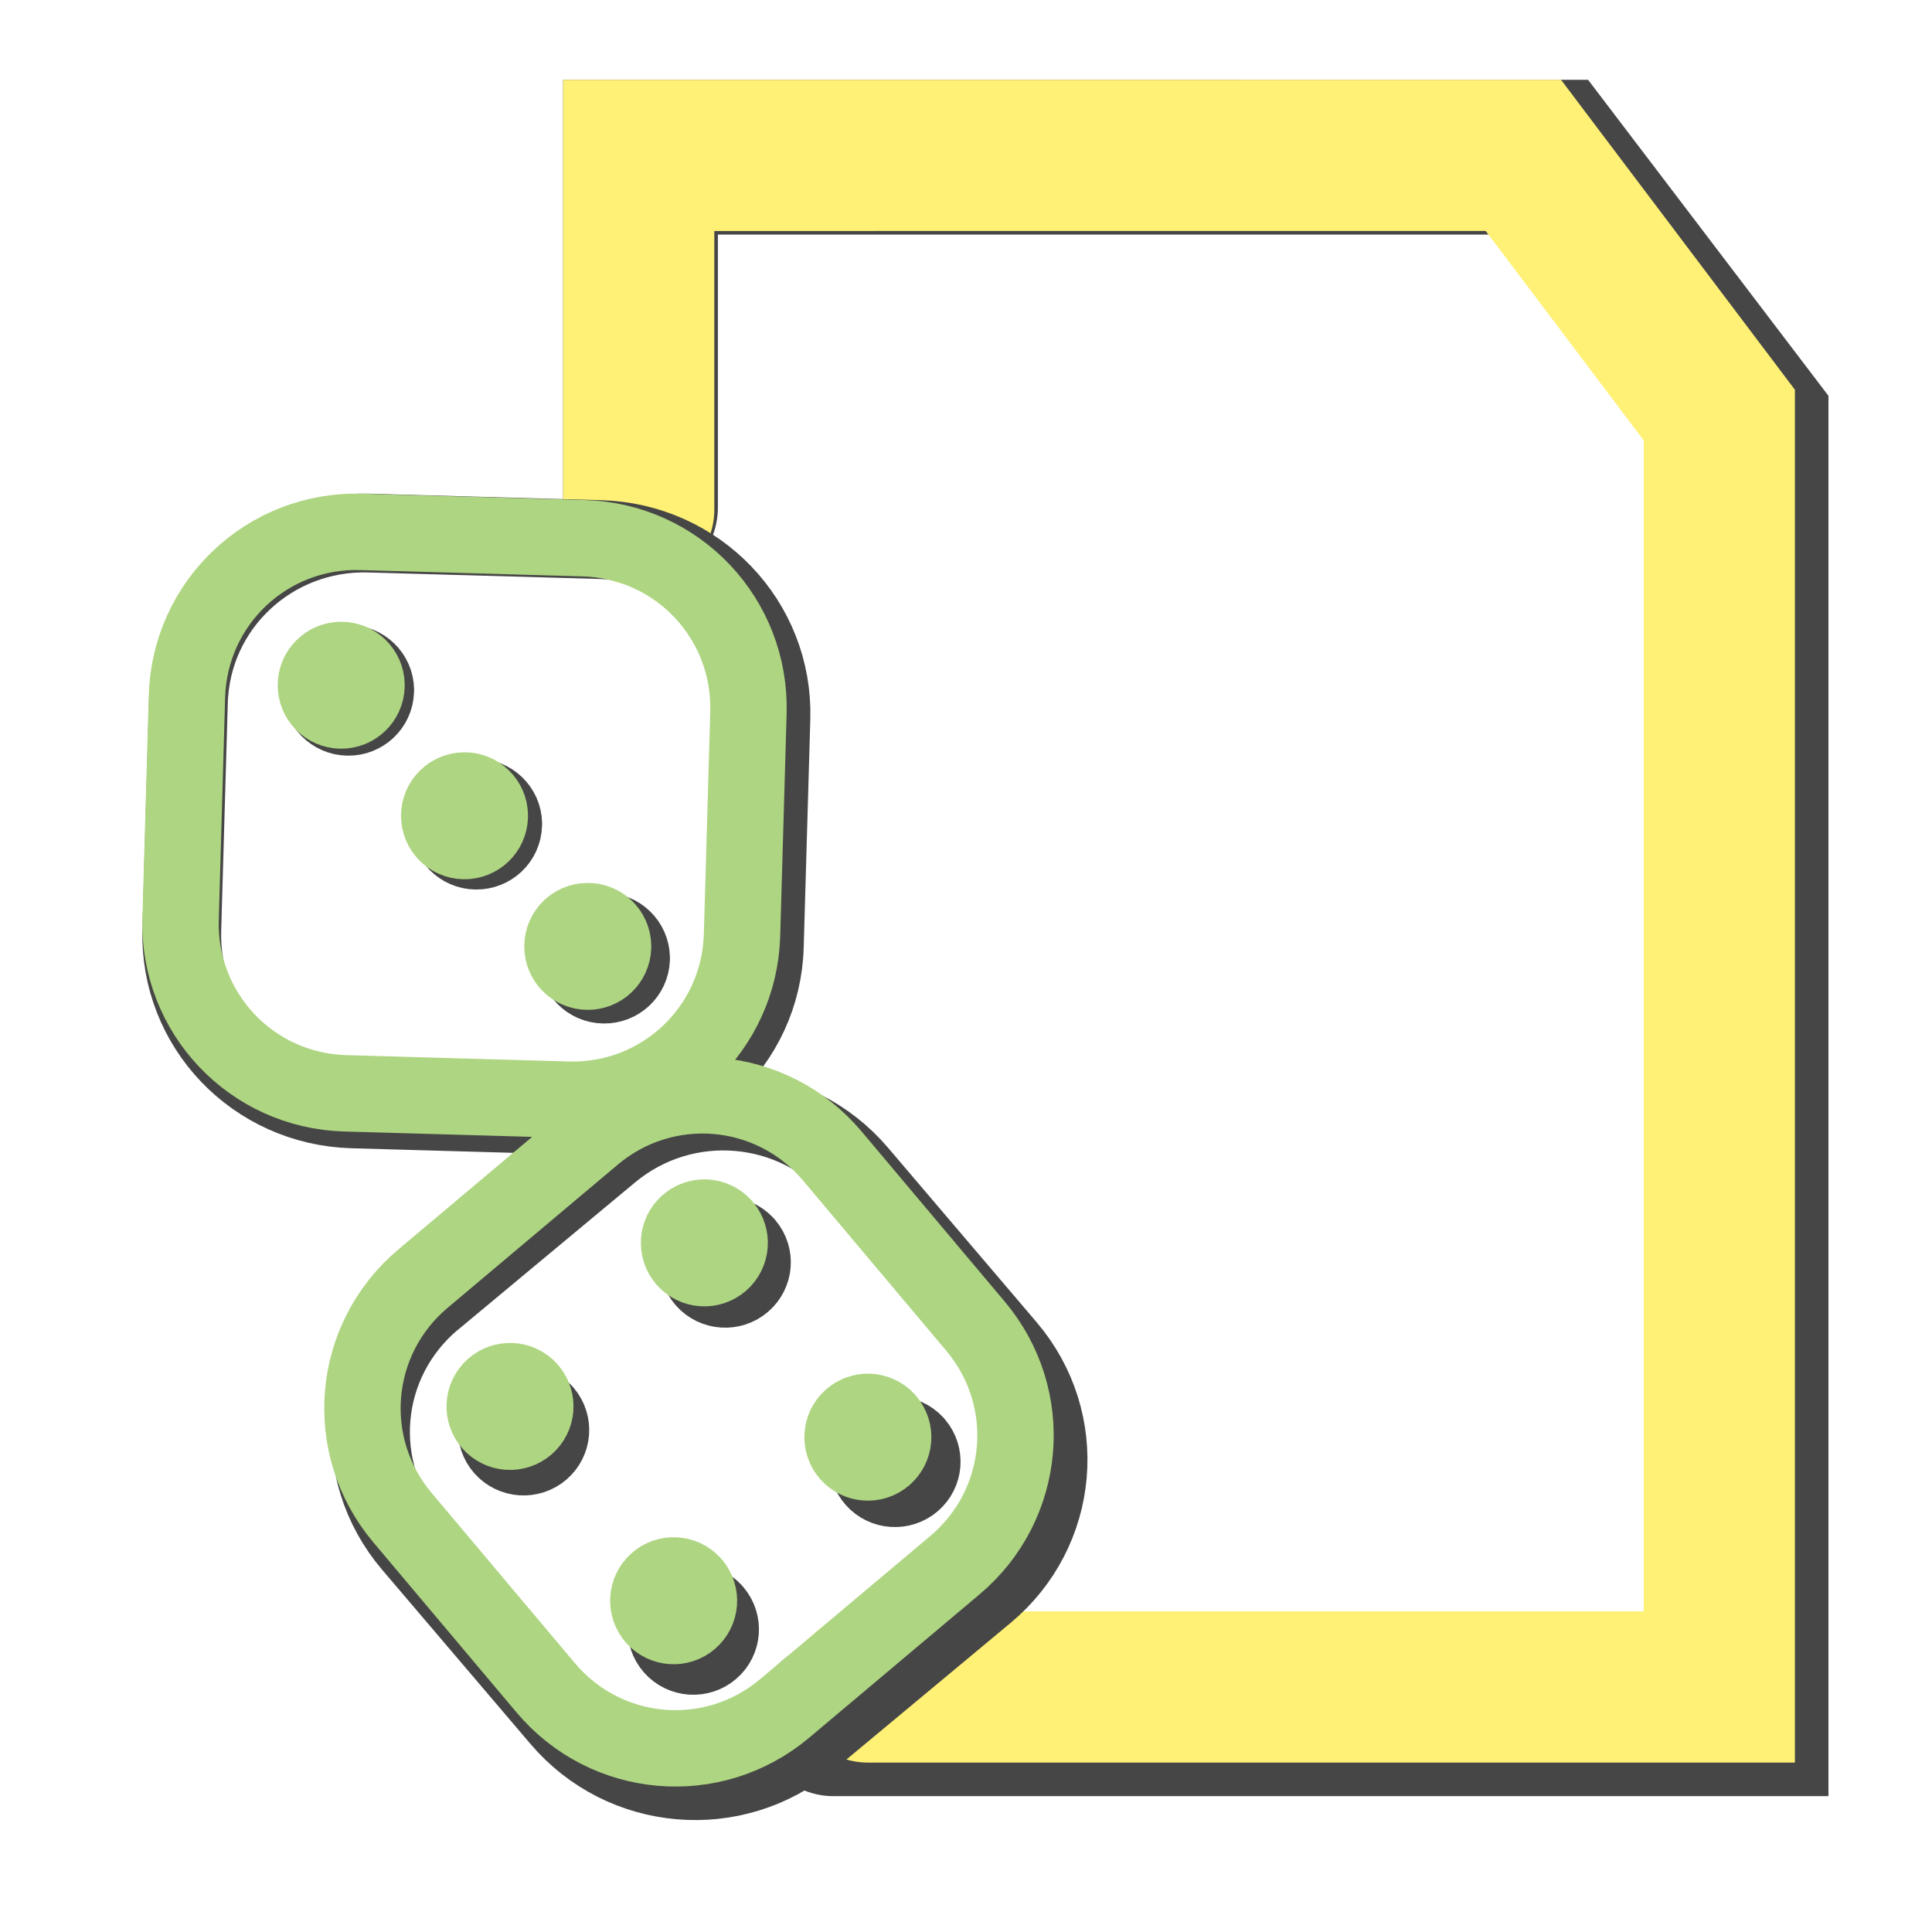
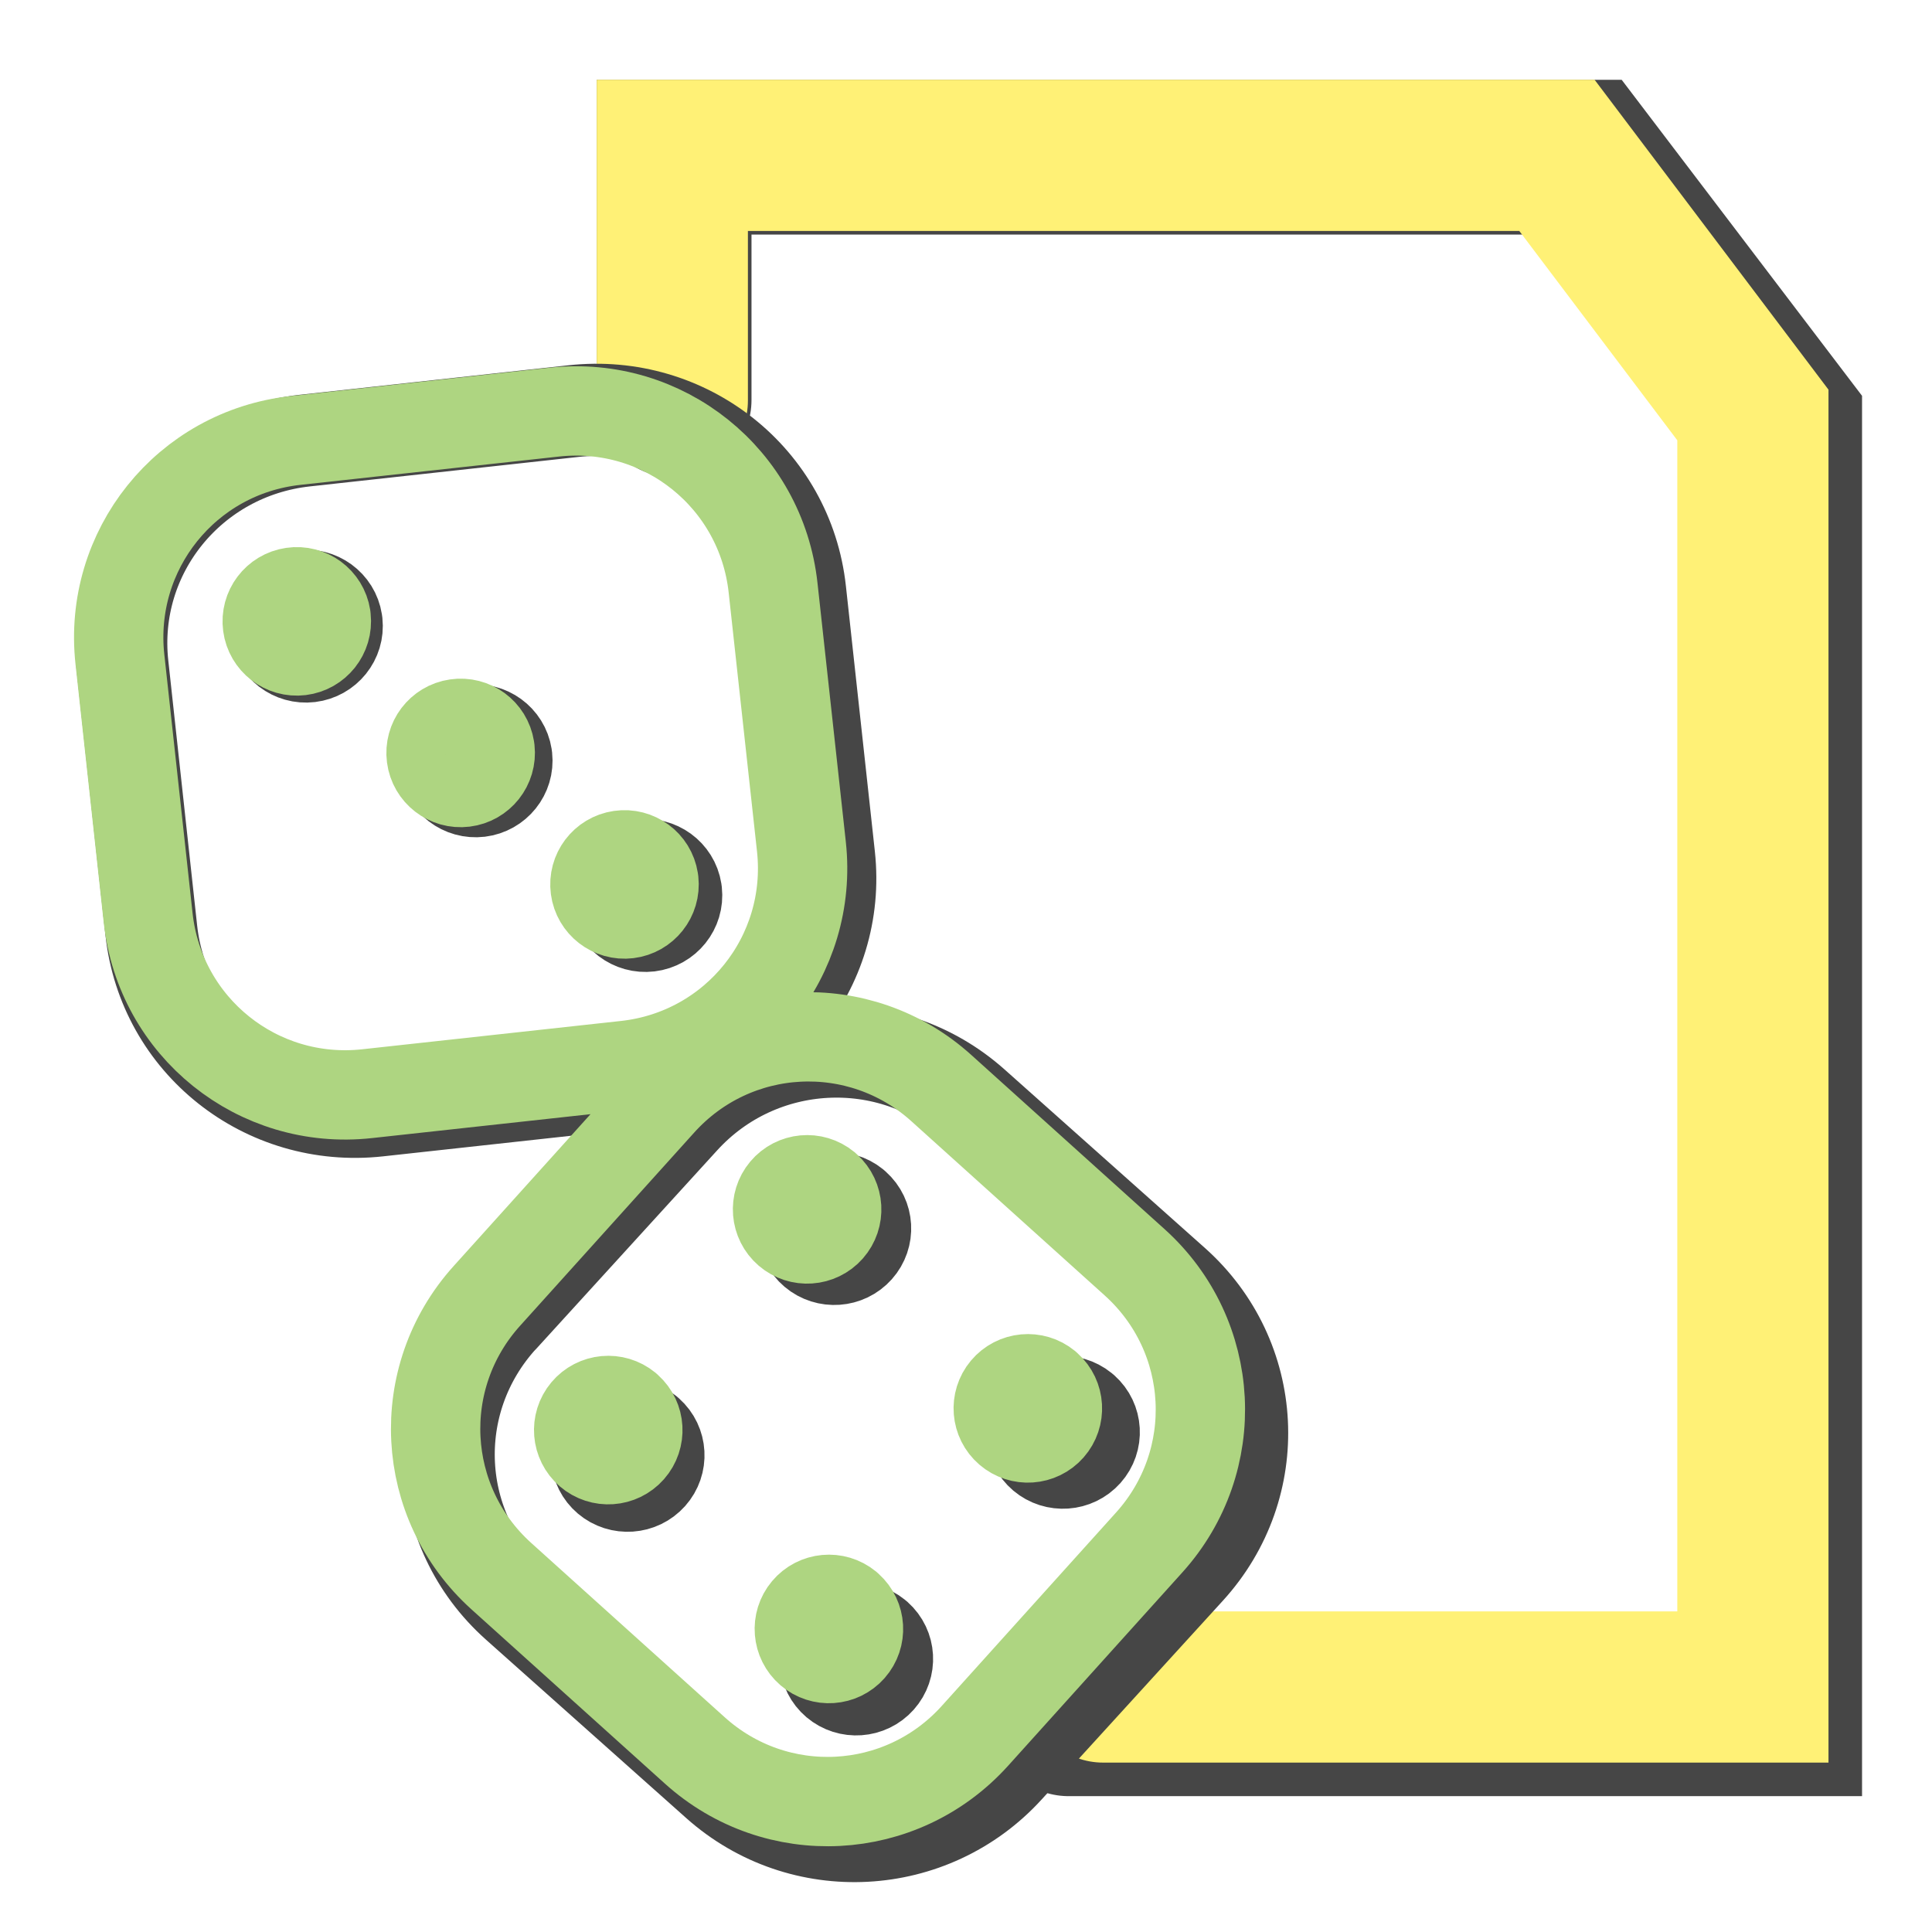
<svg xmlns="http://www.w3.org/2000/svg" width="115" height="115" viewBox="0 0 30.427 30.427" version="1.1" id="svg1" xml:space="preserve">
  <defs id="defs1" />
  <g id="layer5" style="display:inline">
    <rect style="opacity:1;fill:#000000;fill-opacity:0;stroke:none;stroke-width:41.832;stroke-linecap:round;stroke-linejoin:round" id="rect5" width="30.427" height="30.427" x="-1.7763568e-15" y="-1.7763568e-15" />
-     <g id="layer1" transform="translate(1.477169,-0.4923794)">
-       <path id="path22-3" style="display:inline;fill:none;fill-opacity:1;stroke:#464646;stroke-width:2.438;stroke-linecap:round;stroke-linejoin:miter;stroke-dasharray:none;stroke-opacity:1" d="M 8.61,8.487 8.61,2.968 H 22.929 l 3.171,4.169 V 27.561 H 11.649" />
-       <path id="path2" style="display:inline;fill:none;fill-opacity:1;stroke:#fff176;stroke-width:2.381;stroke-linecap:round;stroke-linejoin:miter;stroke-dasharray:none;stroke-opacity:1" d="M 8.582,8.52 8.582,2.94 22.514,2.939 25.6,7.029 V 27.061 H 12.192" />
+     <g id="layer1" transform="translate(2.006336,-0.4923794)">
+       <path id="path22-3" style="display:inline;fill:none;fill-opacity:1;stroke:#464646;stroke-width:2.438;stroke-linecap:round;stroke-linejoin:miter;stroke-dasharray:none;stroke-opacity:1" d="M 8.61,6.793 8.61,2.968 H 22.929 l 3.171,4.169 V 27.561 H 14.824" />
+       <path id="path2" style="display:inline;fill:none;fill-opacity:1;stroke:#fff176;stroke-width:2.381;stroke-linecap:round;stroke-linejoin:miter;stroke-dasharray:none;stroke-opacity:1" d="m 8.582,6.8 -1.123e-4,-3.861 13.932,-4.54e-5 3.086,4.089 V 27.061 H 15.367" />
      <path id="path23-9-4-79-9-6" style="display:none;fill:none;fill-opacity:1;stroke:#9575cd;stroke-width:0.325;stroke-linecap:square;stroke-dasharray:none;stroke-opacity:1" d="M 23.059,6.743 23.059,24.214 M 19.077,6.743 19.077,24.214 M 15.096,6.743 15.096,24.214 M 11.114,6.743 11.114,24.214 M 7.133,6.743 7.133,21.779 M 5.467,8.147 24.283,8.147" transform="matrix(0.6645381,0,0,1,8.780045,-0.2135422)" />
      <path id="text54" style="font-size:1.731px;font-family:OpenDyslexic;-inkscape-font-specification:OpenDyslexic;display:none;fill:#9575cd;fill-opacity:1;stroke-width:0.325;stroke-miterlimit:0" transform="matrix(0.815192,0,0,0.815192,8.780045,-0.2135422)" d="m 16.581,24.951 c 0.319,0 0.516,-0.022 0.516,-0.653 0,-0.483 -0.158,-0.654 -0.45,-0.654 -0.254,0 -0.421,0.17 -0.421,0.429 0,0.265 0.158,0.428 0.41,0.428 0.121,0 0.201,-0.019 0.291,-0.047 -0.017,0.265 -0.116,0.27 -0.291,0.27 -0.183,0.002 -0.235,-0.016 -0.308,-0.042 l -0.04,0.234 c 0.106,0.022 0.159,0.035 0.293,0.035 z m 0.043,-0.618 c -0.154,0 -0.244,-0.107 -0.244,-0.287 0,-0.178 0.102,-0.289 0.253,-0.289 0.14,0 0.223,0.088 0.251,0.289 0.036,0.267 -0.054,0.287 -0.26,0.287 z m 1.189,0.62 c 0.284,0 0.433,-0.228 0.433,-0.654 0,-0.433 -0.147,-0.654 -0.431,-0.654 -0.282,0 -0.441,0.222 -0.441,0.654 0,0.426 0.158,0.654 0.44,0.654 z m 0,-0.313 c -0.175,0 -0.26,-0.144 -0.26,-0.464 0,-0.31 0.087,-0.464 0.261,-0.464 0.177,0 0.268,0.154 0.268,0.464 -0.022,0.31 -0.093,0.464 -0.27,0.464 z m 0.002,-0.267 c 0.071,0 0.087,-0.09 0.087,-0.154 0,-0.121 -0.016,-0.199 -0.087,-0.199 -0.08,0 -0.092,0.1 -0.092,0.199 0,0.064 0.019,0.154 0.092,0.154 z m -4.804,0.923 c 0.319,0 0.521,-0.022 0.657,-0.653 0.105,-0.483 -0.016,-0.654 -0.308,-0.654 -0.254,0 -0.457,0.17 -0.514,0.429 -0.057,0.265 0.065,0.428 0.317,0.428 0.121,0 0.205,-0.019 0.301,-0.047 -0.075,0.265 -0.175,0.27 -0.349,0.27 -0.184,0.002 -0.232,-0.016 -0.299,-0.042 l -0.091,0.234 c 0.101,0.022 0.152,0.035 0.285,0.035 z m 0.177,-0.618 c -0.154,0 -0.221,-0.107 -0.182,-0.287 0.039,-0.178 0.165,-0.289 0.315,-0.289 0.14,0 0.204,0.088 0.188,0.289 -0.021,0.267 -0.116,0.287 -0.322,0.287 z m 1.055,0.62 c 0.284,0 0.482,-0.228 0.575,-0.654 0.094,-0.433 -0.005,-0.654 -0.289,-0.654 -0.282,0 -0.489,0.222 -0.583,0.654 -0.092,0.426 0.016,0.654 0.298,0.654 z m 0.068,-0.313 c -0.175,0 -0.228,-0.144 -0.159,-0.464 0.067,-0.31 0.187,-0.464 0.362,-0.464 0.177,0 0.235,0.154 0.168,0.464 -0.09,0.31 -0.194,0.464 -0.371,0.464 z m 0.06,-0.267 c 0.071,0 0.106,-0.09 0.12,-0.154 0.026,-0.121 0.028,-0.199 -0.043,-0.199 -0.08,0 -0.114,0.1 -0.135,0.199 -0.014,0.064 -0.014,0.154 0.058,0.154 z m -4.571,-1.273 -0.016,0.122 0.629,0.079 -0.406,1.08 0.298,0.026 0.294,-1.217 z m 1.38,1.409 c 0.278,0.024 0.479,-0.094 0.481,-0.338 0.002,-0.161 -0.089,-0.288 -0.25,-0.34 0.148,-0.024 0.228,-0.143 0.239,-0.266 0.016,-0.179 -0.107,-0.32 -0.357,-0.342 -0.25,-0.022 -0.396,0.096 -0.412,0.275 -0.011,0.122 0.047,0.254 0.189,0.303 -0.167,0.024 -0.276,0.132 -0.305,0.291 -0.045,0.241 0.138,0.393 0.415,0.417 z m 0.068,-0.778 c -0.147,-0.013 -0.224,-0.126 -0.212,-0.255 0.011,-0.126 0.103,-0.184 0.25,-0.171 0.145,0.013 0.227,0.086 0.216,0.212 -0.011,0.129 -0.108,0.227 -0.253,0.214 z m -0.051,0.607 c -0.162,-0.014 -0.244,-0.126 -0.239,-0.228 0.006,-0.109 0.114,-0.235 0.277,-0.223 0.164,0.013 0.243,0.165 0.234,0.267 -0.009,0.102 -0.109,0.197 -0.271,0.183 z M 6.864,24.525 c 0.319,0 0.519,-0.022 0.617,-0.653 0.075,-0.483 -0.056,-0.654 -0.349,-0.654 -0.254,0 -0.447,0.17 -0.487,0.429 -0.041,0.265 0.091,0.428 0.344,0.428 0.121,0 0.204,-0.019 0.298,-0.047 -0.058,0.265 -0.158,0.27 -0.333,0.27 -0.184,0.002 -0.233,-0.016 -0.302,-0.042 l -0.076,0.234 c 0.102,0.022 0.154,0.035 0.287,0.035 z m 0.139,-0.618 c -0.154,0 -0.227,-0.107 -0.2,-0.287 0.028,-0.178 0.147,-0.289 0.298,-0.289 0.14,0 0.21,0.088 0.206,0.289 -0.005,0.267 -0.098,0.287 -0.304,0.287 z m 0.956,0.62 c 0.315,0 0.515,-0.137 0.557,-0.409 0.025,-0.161 -0.018,-0.267 -0.214,-0.296 0.172,-0.059 0.252,-0.138 0.273,-0.277 0.031,-0.201 -0.11,-0.327 -0.37,-0.327 -0.1,0 -0.175,0.014 -0.311,0.05 l -0.059,0.121 c 0.135,-0.043 0.243,-0.059 0.336,-0.059 0.171,0 0.303,0.064 0.282,0.203 -0.025,0.159 -0.15,0.208 -0.318,0.208 h -0.164 l -0.052,0.135 h 0.163 c 0.187,0 0.27,0.102 0.252,0.218 -0.018,0.114 -0.081,0.177 -0.325,0.177 -0.045,0 -0.206,-0.014 -0.264,-0.038 l -0.114,0.232 c 0.113,0.042 0.222,0.062 0.328,0.062 z m 8.864,-1.199 c 0.319,0 0.516,-0.022 0.516,-0.653 0,-0.483 -0.158,-0.654 -0.45,-0.654 -0.254,0 -0.421,0.17 -0.421,0.429 0,0.265 0.158,0.428 0.41,0.428 0.121,0 0.201,-0.019 0.291,-0.047 -0.017,0.265 -0.116,0.27 -0.291,0.27 -0.183,0.002 -0.235,-0.016 -0.308,-0.042 l -0.04,0.234 c 0.106,0.022 0.159,0.035 0.293,0.035 z m 0.043,-0.618 c -0.154,0 -0.244,-0.107 -0.244,-0.287 0,-0.178 0.102,-0.289 0.253,-0.289 0.14,0 0.223,0.088 0.251,0.289 0.036,0.267 -0.054,0.287 -0.26,0.287 z m 1.693,0.066 -0.178,0.005 -0.052,-0.639 0.002,-0.004 -0.004,-0.002 -0.007,-0.095 -0.087,0.005 -0.549,0.755 0.021,0.156 h 0.078 l 0.002,0.002 0.002,-0.002 0.391,-0.004 -0.022,0.351 h 0.268 l -0.029,-0.351 0.164,-0.002 z m -0.665,0.019 0.324,-0.486 -0.029,0.478 z m -4.405,0.839 c 0.279,0 0.469,-0.135 0.45,-0.379 -0.012,-0.161 -0.114,-0.279 -0.279,-0.317 0.145,-0.036 0.215,-0.163 0.215,-0.286 0,-0.18 -0.135,-0.31 -0.386,-0.31 -0.251,0 -0.386,0.13 -0.386,0.31 0,0.123 0.069,0.249 0.215,0.286 -0.164,0.038 -0.263,0.156 -0.279,0.317 -0.024,0.244 0.171,0.379 0.45,0.379 z m 0,-0.781 c -0.147,0 -0.234,-0.106 -0.234,-0.235 0,-0.126 0.087,-0.192 0.234,-0.192 0.145,0 0.234,0.066 0.234,0.192 0,0.13 -0.088,0.235 -0.234,0.235 z m 0.002,0.609 c -0.163,0 -0.254,-0.104 -0.258,-0.206 -0.004,-0.109 0.093,-0.244 0.256,-0.246 0.164,-0.002 0.256,0.144 0.256,0.246 0,0.102 -0.092,0.206 -0.254,0.206 z m 0.679,-1.111 -0.005,0.123 0.634,0.024 -0.31,1.111 h 0.299 l 0.187,-1.238 z m -4.145,0.451 c 0.308,0 0.485,-0.158 0.485,-0.429 0,-0.284 -0.251,-0.367 -0.459,-0.367 H 9.884 l -0.017,-0.364 h 0.559 l -0.005,-0.126 -0.679,0.01 -0.028,0.642 c 0.137,-0.017 0.244,-0.028 0.334,-0.028 0.137,0 0.265,0.01 0.265,0.206 0,0.087 -0.078,0.194 -0.274,0.194 -0.121,0 -0.177,-0.021 -0.287,-0.081 l -0.059,0.289 c 0.118,0.036 0.227,0.054 0.332,0.054 z m 0.75,-1.283 -0.005,0.123 0.634,0.024 -0.31,1.111 h 0.299 l 0.187,-1.238 z m -3.756,1.039 c 0.254,0 0.422,-0.17 0.422,-0.429 0,-0.265 -0.158,-0.429 -0.412,-0.429 -0.119,0 -0.211,0.028 -0.291,0.119 0.017,-0.319 0.135,-0.434 0.36,-0.434 h 0.26 V 21.251 H 7.093 c -0.319,0 -0.523,0.256 -0.523,0.654 0,0.426 0.159,0.654 0.45,0.654 z m 0,-0.225 c -0.152,0 -0.249,-0.09 -0.249,-0.204 0,-0.182 0.097,-0.294 0.249,-0.294 0.154,0 0.251,0.113 0.251,0.294 0,0.114 -0.097,0.204 -0.251,0.204 z m 1.02,0.225 c 0.315,0 0.493,-0.137 0.493,-0.409 0,-0.161 -0.059,-0.267 -0.26,-0.296 0.163,-0.059 0.23,-0.138 0.23,-0.277 0,-0.201 -0.161,-0.327 -0.421,-0.327 -0.1,0 -0.173,0.014 -0.303,0.05 l -0.04,0.121 c 0.128,-0.043 0.234,-0.059 0.327,-0.059 0.171,0 0.313,0.064 0.313,0.203 0,0.159 -0.118,0.208 -0.286,0.208 H 7.931 l -0.031,0.135 h 0.163 c 0.187,0 0.286,0.102 0.286,0.218 0,0.114 -0.054,0.177 -0.298,0.177 -0.045,0 -0.208,-0.014 -0.27,-0.038 l -0.078,0.232 c 0.119,0.042 0.232,0.062 0.338,0.062 z m 8.009,-2.216 -0.005,0.123 0.634,0.024 -0.31,1.111 h 0.299 l 0.187,-1.238 z m 1.437,1.281 c 0.319,0 0.516,-0.022 0.516,-0.653 0,-0.483 -0.158,-0.654 -0.45,-0.654 -0.254,0 -0.421,0.17 -0.421,0.429 0,0.265 0.158,0.428 0.41,0.428 0.121,0 0.201,-0.019 0.291,-0.047 -0.017,0.265 -0.116,0.27 -0.291,0.27 -0.183,0.002 -0.235,-0.016 -0.308,-0.042 l -0.04,0.234 c 0.106,0.022 0.159,0.035 0.293,0.035 z m 0.043,-0.618 c -0.154,0 -0.244,-0.107 -0.244,-0.287 0,-0.178 0.102,-0.289 0.253,-0.289 0.14,0 0.223,0.088 0.251,0.289 0.036,0.267 -0.054,0.287 -0.26,0.287 z m -3.993,0.6 c 0.308,0.019 0.485,-0.128 0.485,-0.399 0,-0.284 -0.251,-0.383 -0.459,-0.395 l -0.168,-0.01 -0.017,-0.365 0.559,0.035 -0.005,-0.127 -0.679,-0.032 -0.028,0.64 c 0.137,-0.009 0.244,-0.013 0.334,-0.007 0.137,0.009 0.265,0.027 0.265,0.222 0,0.087 -0.078,0.189 -0.274,0.177 -0.121,-0.007 -0.177,-0.032 -0.287,-0.099 l -0.059,0.285 c 0.118,0.044 0.227,0.068 0.332,0.074 z m 1.212,0.075 c 0.254,0.016 0.422,-0.143 0.422,-0.403 0,-0.265 -0.158,-0.439 -0.412,-0.455 -0.119,-0.007 -0.211,0.015 -0.291,0.101 0.017,-0.317 0.135,-0.426 0.36,-0.412 l 0.26,0.016 v -0.135 l -0.267,-0.017 c -0.319,-0.02 -0.523,0.224 -0.523,0.622 0,0.426 0.159,0.664 0.45,0.682 z m 0,-0.225 c -0.152,-0.009 -0.249,-0.105 -0.249,-0.22 0,-0.182 0.097,-0.288 0.249,-0.279 0.154,0.009 0.251,0.128 0.251,0.31 0,0.114 -0.097,0.198 -0.251,0.189 z m -4.255,-0.85 -0.178,0.005 -0.052,-0.639 0.002,-0.004 -0.004,-0.002 -0.007,-0.095 -0.087,0.005 -0.549,0.755 0.021,0.156 h 0.078 l 0.002,0.002 0.002,-0.002 0.391,-0.004 -0.022,0.351 h 0.268 l -0.029,-0.351 0.164,-0.002 z m -0.665,0.019 0.324,-0.486 -0.029,0.478 z m 1.21,0.535 c 0.315,0 0.493,-0.137 0.493,-0.409 0,-0.161 -0.059,-0.267 -0.26,-0.296 0.163,-0.059 0.23,-0.138 0.23,-0.277 0,-0.201 -0.161,-0.327 -0.421,-0.327 -0.1,0 -0.173,0.014 -0.303,0.05 l -0.04,0.121 c 0.128,-0.043 0.234,-0.059 0.327,-0.059 0.171,0 0.313,0.064 0.313,0.203 0,0.159 -0.118,0.208 -0.286,0.208 h -0.164 l -0.031,0.135 h 0.163 c 0.187,0 0.286,0.102 0.286,0.218 0,0.114 -0.054,0.177 -0.298,0.177 -0.045,0 -0.208,-0.014 -0.27,-0.038 l -0.078,0.232 c 0.119,0.042 0.232,0.062 0.338,0.062 z M 7.176,20.19 v 0.178 L 8.203,20.206 V 20.028 Z m 9.317,-0.389 c 0.254,0 0.422,-0.17 0.422,-0.429 0,-0.265 -0.158,-0.429 -0.412,-0.429 -0.119,0 -0.211,0.028 -0.291,0.119 0.017,-0.319 0.135,-0.434 0.36,-0.434 h 0.26 v -0.135 h -0.267 c -0.319,0 -0.523,0.256 -0.523,0.654 0,0.426 0.159,0.654 0.45,0.654 z m 0,-0.225 c -0.152,0 -0.249,-0.09 -0.249,-0.204 0,-0.182 0.097,-0.294 0.249,-0.294 0.154,0 0.251,0.113 0.251,0.294 0,0.114 -0.097,0.204 -0.251,0.204 z m 0.687,-1.058 -0.005,0.123 0.634,0.024 -0.31,1.111 h 0.299 l 0.187,-1.238 z m -3.894,1.146 c 0.314,-0.023 0.482,-0.173 0.462,-0.444 -0.012,-0.161 -0.078,-0.262 -0.281,-0.276 0.158,-0.071 0.219,-0.155 0.209,-0.293 -0.015,-0.2 -0.185,-0.314 -0.444,-0.295 -0.1,0.007 -0.172,0.027 -0.298,0.072 l -0.031,0.124 c 0.125,-0.053 0.229,-0.076 0.322,-0.083 0.171,-0.013 0.317,0.041 0.327,0.179 0.012,0.159 -0.102,0.216 -0.27,0.228 l -0.164,0.012 -0.021,0.137 0.162,-0.012 c 0.186,-0.014 0.292,0.081 0.301,0.197 0.008,0.114 -0.041,0.18 -0.284,0.198 -0.045,0.003 -0.208,0.001 -0.272,-0.018 l -0.061,0.237 c 0.122,0.033 0.236,0.045 0.341,0.037 z m 1.122,-0.084 c 0.318,-0.023 0.513,-0.06 0.467,-0.689 -0.035,-0.482 -0.205,-0.641 -0.497,-0.62 -0.254,0.019 -0.407,0.2 -0.388,0.459 0.019,0.264 0.189,0.415 0.441,0.396 0.121,-0.009 0.199,-0.034 0.287,-0.068 0.002,0.265 -0.096,0.278 -0.27,0.291 -0.183,0.015 -0.236,0.002 -0.31,-0.019 l -0.023,0.236 c 0.107,0.015 0.161,0.023 0.294,0.013 z m -0.002,-0.619 c -0.154,0.011 -0.251,-0.089 -0.265,-0.269 -0.013,-0.178 0.081,-0.296 0.231,-0.307 0.14,-0.01 0.229,0.072 0.272,0.27 0.056,0.263 -0.032,0.291 -0.238,0.306 z m -4.336,0.51 c 0.314,0.021 0.501,-0.103 0.52,-0.374 0.011,-0.161 -0.041,-0.27 -0.239,-0.313 0.166,-0.048 0.239,-0.123 0.249,-0.261 0.014,-0.2 -0.138,-0.337 -0.397,-0.355 -0.1,-0.007 -0.174,0.002 -0.306,0.03 l -0.048,0.118 c 0.131,-0.034 0.237,-0.043 0.33,-0.036 0.171,0.012 0.308,0.085 0.299,0.223 -0.011,0.159 -0.132,0.199 -0.299,0.188 l -0.164,-0.011 -0.04,0.133 0.162,0.011 c 0.187,0.013 0.278,0.121 0.27,0.237 -0.008,0.114 -0.066,0.173 -0.309,0.156 -0.045,-0.003 -0.206,-0.028 -0.267,-0.056 l -0.093,0.226 c 0.116,0.05 0.227,0.078 0.333,0.085 z m 1.218,0.083 c 0.254,0.017 0.433,-0.141 0.451,-0.4 0.018,-0.264 -0.128,-0.439 -0.382,-0.456 -0.119,-0.008 -0.213,0.013 -0.298,0.099 0.039,-0.317 0.164,-0.424 0.389,-0.409 l 0.259,0.018 0.009,-0.135 -0.266,-0.018 c -0.318,-0.022 -0.539,0.22 -0.566,0.617 -0.029,0.425 0.114,0.664 0.405,0.683 z m 0.015,-0.225 c -0.152,-0.01 -0.243,-0.107 -0.235,-0.221 0.012,-0.181 0.117,-0.287 0.269,-0.277 0.154,0.01 0.243,0.129 0.23,0.311 -0.008,0.114 -0.111,0.197 -0.264,0.187 z M 7.298,18.73 v 0.178 L 8.061,18.786 v -0.178 z m 9.306,-0.771 c 0.307,-0.021 0.473,-0.19 0.455,-0.461 -0.019,-0.283 -0.275,-0.349 -0.482,-0.335 l -0.168,0.011 -0.042,-0.362 0.558,-0.038 -0.014,-0.126 -0.676,0.056 0.016,0.643 c 0.135,-0.027 0.242,-0.044 0.331,-0.05 0.136,-0.009 0.265,-0.007 0.278,0.188 0.006,0.086 -0.065,0.199 -0.26,0.212 -0.121,0.008 -0.178,-0.009 -0.292,-0.062 l -0.039,0.292 c 0.12,0.028 0.23,0.038 0.335,0.031 z m 1.646,-0.667 -0.178,0.017 -0.095,-0.634 0.002,-0.004 -0.004,-0.002 -0.013,-0.095 -0.086,0.011 -0.496,0.79 0.031,0.154 0.078,-0.005 0.002,0.002 0.002,-0.002 0.39,-0.03 0.001,0.352 0.268,-0.018 -0.053,-0.349 0.164,-0.013 z m -0.662,0.064 0.29,-0.507 0.003,0.479 z m -4.011,-0.293 0.053,0.17 0.729,-0.228 -0.053,-0.17 z m -3.406,-0.317 0.02,0.177 0.758,-0.088 -0.02,-0.177 z m -2.892,0.597 -0.178,-0.013 0.012,-0.641 0.002,-0.003 -0.003,-0.002 0.003,-0.095 -0.087,-0.003 -0.621,0.696 0.005,0.157 0.078,0.008 0.002,0.002 0.002,-0.002 0.39,0.035 -0.057,0.347 0.267,0.027 0.006,-0.353 0.164,0.015 z m -0.663,-0.047 0.37,-0.452 -0.077,0.472 z m 1.878,0.169 -0.178,-0.013 0.012,-0.641 0.002,-0.003 -0.003,-0.002 0.003,-0.095 -0.087,-0.003 -0.621,0.696 0.005,0.157 0.078,0.008 0.002,0.002 0.002,-0.002 0.39,0.035 -0.057,0.347 0.267,0.027 0.006,-0.353 0.164,0.015 z m -0.663,-0.047 0.37,-0.452 -0.077,0.472 z m 9.297,-1.7 -0.178,0.005 -0.052,-0.639 0.002,-0.004 -0.004,-0.002 -0.007,-0.095 -0.087,0.005 -0.549,0.755 0.021,0.156 h 0.078 l 0.002,0.002 0.002,-0.002 0.391,-0.004 -0.022,0.351 h 0.268 l -0.029,-0.351 0.164,-0.002 z m -0.665,0.019 0.324,-0.486 -0.029,0.478 z m 0.89,0.511 h 0.829 l -0.019,-0.246 h -0.412 c 0.426,-0.386 0.407,-0.5 0.407,-0.679 0,-0.22 -0.168,-0.36 -0.429,-0.36 -0.099,0 -0.208,0.028 -0.346,0.083 l -0.01,0.173 c 0.135,-0.076 0.253,-0.113 0.36,-0.113 0.152,0 0.254,0.093 0.254,0.227 0,0.042 -0.01,0.083 -0.031,0.125 -0.045,0.087 -0.111,0.187 -0.317,0.32 -0.118,0.076 -0.23,0.152 -0.242,0.225 z m -4.253,-0.258 c 0.315,0.018 0.5,-0.108 0.516,-0.379 0.009,-0.161 -0.043,-0.27 -0.242,-0.311 0.166,-0.049 0.238,-0.125 0.246,-0.263 0.012,-0.2 -0.142,-0.336 -0.401,-0.351 -0.1,-0.006 -0.174,0.004 -0.305,0.032 l -0.047,0.119 c 0.13,-0.036 0.237,-0.045 0.33,-0.04 0.171,0.01 0.309,0.082 0.301,0.22 -0.009,0.159 -0.13,0.201 -0.297,0.191 l -0.164,-0.01 -0.039,0.133 0.162,0.009 c 0.187,0.011 0.279,0.119 0.272,0.234 -0.007,0.114 -0.064,0.173 -0.308,0.159 -0.045,-0.003 -0.207,-0.026 -0.267,-0.054 l -0.091,0.227 c 0.117,0.048 0.228,0.076 0.333,0.082 z m 1.218,0.071 c 0.254,0.015 0.432,-0.145 0.447,-0.404 0.015,-0.264 -0.132,-0.438 -0.386,-0.453 -0.119,-0.007 -0.212,0.015 -0.297,0.102 0.036,-0.317 0.16,-0.426 0.385,-0.413 l 0.259,0.015 0.008,-0.135 -0.266,-0.016 c -0.318,-0.019 -0.537,0.225 -0.56,0.623 -0.025,0.425 0.121,0.662 0.411,0.679 z m 0.013,-0.225 c -0.152,-0.009 -0.244,-0.104 -0.237,-0.218 0.011,-0.181 0.114,-0.288 0.266,-0.279 0.154,0.009 0.244,0.127 0.233,0.308 -0.007,0.114 -0.109,0.198 -0.262,0.189 z m -4.615,0.067 0.829,-0.085 -0.019,-0.244 -0.412,0.042 c 0.426,-0.43 0.407,-0.542 0.407,-0.72 0,-0.22 -0.168,-0.343 -0.429,-0.316 -0.099,0.01 -0.208,0.049 -0.346,0.119 l -0.01,0.174 c 0.135,-0.09 0.253,-0.138 0.36,-0.149 0.152,-0.016 0.254,0.067 0.254,0.201 0,0.042 -0.01,0.084 -0.031,0.128 -0.045,0.091 -0.111,0.198 -0.317,0.353 -0.118,0.088 -0.23,0.176 -0.242,0.25 z m 1.461,-0.127 c 0.319,-0.033 0.516,-0.075 0.516,-0.706 0,-0.483 -0.158,-0.638 -0.45,-0.608 -0.254,0.026 -0.421,0.213 -0.421,0.472 0,0.265 0.158,0.411 0.41,0.385 0.121,-0.012 0.201,-0.04 0.291,-0.077 -0.017,0.267 -0.116,0.282 -0.291,0.3 -0.183,0.021 -0.235,0.009 -0.308,-0.01 l -0.04,0.238 c 0.106,0.012 0.159,0.018 0.293,0.005 z m 0.043,-0.622 c -0.154,0.016 -0.244,-0.082 -0.244,-0.262 0,-0.178 0.102,-0.3 0.253,-0.315 0.14,-0.014 0.223,0.065 0.251,0.263 0.036,0.263 -0.054,0.293 -0.26,0.314 z m 5.088,-1.076 h 0.829 l -0.019,-0.246 h -0.412 c 0.426,-0.386 0.407,-0.5 0.407,-0.679 0,-0.22 -0.168,-0.36 -0.429,-0.36 -0.099,0 -0.208,0.028 -0.346,0.083 l -0.01,0.173 c 0.135,-0.076 0.253,-0.113 0.36,-0.113 0.152,0 0.254,0.093 0.254,0.227 0,0.042 -0.01,0.083 -0.031,0.125 -0.045,0.087 -0.111,0.187 -0.317,0.32 -0.118,0.076 -0.23,0.152 -0.242,0.225 z m 1.461,0.022 c 0.319,0 0.516,-0.022 0.516,-0.653 0,-0.483 -0.158,-0.654 -0.45,-0.654 -0.254,0 -0.421,0.17 -0.421,0.429 0,0.265 0.158,0.428 0.41,0.428 0.121,0 0.201,-0.019 0.291,-0.047 -0.017,0.265 -0.116,0.27 -0.291,0.27 -0.183,0.002 -0.235,-0.016 -0.308,-0.042 l -0.04,0.234 c 0.106,0.022 0.159,0.035 0.293,0.035 z m 0.043,-0.618 c -0.154,0 -0.244,-0.107 -0.244,-0.287 0,-0.178 0.102,-0.289 0.253,-0.289 0.14,0 0.223,0.088 0.251,0.289 0.036,0.267 -0.054,0.287 -0.26,0.287 z m -4.829,0.393 h 0.829 l 0.004,-0.246 h -0.412 c 0.462,-0.386 0.453,-0.5 0.47,-0.679 0.02,-0.22 -0.134,-0.36 -0.396,-0.36 -0.099,0 -0.21,0.028 -0.354,0.083 l -0.026,0.173 c 0.142,-0.076 0.263,-0.113 0.371,-0.113 0.152,0 0.246,0.093 0.233,0.227 -0.004,0.042 -0.018,0.083 -0.043,0.125 -0.053,0.087 -0.128,0.187 -0.347,0.32 -0.125,0.076 -0.244,0.152 -0.263,0.225 z m 1.436,0.024 c 0.308,0 0.499,-0.158 0.525,-0.429 0.026,-0.284 -0.217,-0.367 -0.425,-0.367 h -0.168 l 0.017,-0.364 h 0.559 l 0.007,-0.126 -0.68,0.01 -0.087,0.642 c 0.138,-0.017 0.247,-0.028 0.337,-0.028 0.137,0 0.264,0.01 0.246,0.206 -0.008,0.087 -0.096,0.194 -0.292,0.194 -0.121,0 -0.175,-0.021 -0.28,-0.081 l -0.086,0.289 c 0.114,0.036 0.222,0.054 0.327,0.054 z m -4.704,0.321 0.829,-0.085 -0.019,-0.244 -0.412,0.042 c 0.426,-0.43 0.407,-0.542 0.407,-0.72 0,-0.22 -0.168,-0.343 -0.429,-0.316 -0.099,0.01 -0.208,0.049 -0.346,0.119 l -0.01,0.174 c 0.135,-0.09 0.253,-0.138 0.36,-0.149 0.152,-0.016 0.254,0.067 0.254,0.201 0,0.042 -0.01,0.084 -0.031,0.128 -0.045,0.091 -0.111,0.198 -0.317,0.353 -0.118,0.088 -0.23,0.176 -0.242,0.25 z m 1.546,-0.134 c 0.284,-0.029 0.433,-0.273 0.433,-0.699 0,-0.433 -0.147,-0.639 -0.431,-0.61 -0.282,0.029 -0.441,0.267 -0.441,0.7 0,0.426 0.158,0.638 0.44,0.609 z m 0,-0.313 c -0.175,0.018 -0.26,-0.117 -0.26,-0.437 0,-0.31 0.087,-0.473 0.261,-0.491 0.177,-0.018 0.268,0.127 0.268,0.436 -0.022,0.312 -0.093,0.473 -0.27,0.492 z m 0.002,-0.267 c 0.071,-0.007 0.087,-0.099 0.087,-0.163 0,-0.121 -0.016,-0.197 -0.087,-0.19 -0.08,0.008 -0.092,0.11 -0.092,0.208 0,0.064 0.019,0.152 0.092,0.145 z M 6.732,15.577 H 7.561 L 7.542,15.332 H 7.13 c 0.426,-0.386 0.407,-0.5 0.407,-0.679 0,-0.22 -0.168,-0.36 -0.429,-0.36 -0.099,0 -0.208,0.028 -0.346,0.083 l -0.01,0.173 c 0.135,-0.076 0.253,-0.113 0.36,-0.113 0.152,0 0.254,0.093 0.254,0.227 0,0.042 -0.01,0.083 -0.031,0.125 -0.045,0.087 -0.111,0.187 -0.317,0.32 -0.118,0.076 -0.23,0.152 -0.242,0.225 z m 1.444,0.024 c 0.315,0 0.493,-0.137 0.493,-0.409 0,-0.161 -0.059,-0.267 -0.26,-0.296 0.163,-0.059 0.23,-0.138 0.23,-0.277 0,-0.201 -0.161,-0.327 -0.421,-0.327 -0.1,0 -0.173,0.014 -0.303,0.05 l -0.04,0.121 c 0.128,-0.043 0.234,-0.059 0.327,-0.059 0.171,0 0.313,0.064 0.313,0.203 0,0.159 -0.118,0.208 -0.286,0.208 H 8.067 l -0.031,0.135 h 0.163 c 0.187,0 0.286,0.102 0.286,0.218 0,0.114 -0.054,0.177 -0.298,0.177 -0.045,0 -0.208,-0.014 -0.27,-0.038 l -0.078,0.232 c 0.119,0.042 0.232,0.062 0.338,0.062 z M 7.135,13.11 v 0.178 H 7.899 v -0.178 z m 9.334,-1.022 h 0.727 v -0.237 l -0.286,-0.009 V 10.826 H 16.807 c -0.057,0 -0.152,0.05 -0.253,0.111 l -0.017,0.158 0.213,-0.113 -0.043,0.862 -0.237,0.007 z m 0.784,-1.258 -0.005,0.123 0.634,0.024 -0.31,1.111 h 0.299 l 0.187,-1.238 z m -4.134,1.157 h 0.727 l -0.029,-0.237 -0.287,-0.009 -0.126,-1.016 h -0.104 c -0.057,0 -0.146,0.05 -0.239,0.111 l 0.002,0.158 0.199,-0.113 0.064,0.862 -0.236,0.007 z m 1.345,0.024 c 0.315,0 0.476,-0.137 0.443,-0.409 -0.02,-0.161 -0.092,-0.267 -0.296,-0.296 0.155,-0.059 0.213,-0.138 0.196,-0.277 -0.025,-0.201 -0.202,-0.327 -0.461,-0.327 -0.1,0 -0.171,0.014 -0.297,0.05 l -0.025,0.121 c 0.123,-0.043 0.226,-0.059 0.32,-0.059 0.171,0 0.321,0.064 0.338,0.203 0.02,0.159 -0.092,0.208 -0.26,0.208 h -0.164 l -0.014,0.135 h 0.163 c 0.187,0 0.298,0.102 0.313,0.218 0.014,0.114 -0.032,0.177 -0.276,0.177 -0.045,0 -0.209,-0.014 -0.275,-0.038 l -0.049,0.232 c 0.125,0.042 0.24,0.062 0.345,0.062 z m -4.702,-0.076 0.726,0.041 0.013,-0.237 -0.285,-0.025 0.057,-1.014 -0.104,-0.006 c -0.057,-0.003 -0.155,0.042 -0.259,0.096 l -0.026,0.156 0.219,-0.1 -0.091,0.858 -0.237,-0.006 z m 1.333,0.099 c 0.308,0.017 0.493,-0.13 0.508,-0.402 0.016,-0.283 -0.23,-0.38 -0.437,-0.392 l -0.168,-0.009 0.003,-0.364 0.558,0.031 0.002,-0.126 -0.678,-0.028 -0.064,0.64 c 0.138,-0.01 0.245,-0.014 0.335,-0.009 0.137,0.008 0.264,0.025 0.253,0.22 -0.005,0.086 -0.089,0.189 -0.284,0.178 -0.121,-0.007 -0.175,-0.031 -0.282,-0.097 l -0.075,0.285 c 0.115,0.043 0.223,0.066 0.329,0.072 z m -4.411,-0.094 0.729,0.021 -0.022,-0.237 -0.287,-0.017 -0.095,-1.016 -0.104,-0.003 c -0.057,-0.002 -0.148,0.046 -0.243,0.104 l -0.003,0.157 0.203,-0.106 0.037,0.86 -0.237,2.01e-4 z m 1.365,0.061 c 0.319,0.009 0.515,-0.008 0.457,-0.638 -0.045,-0.483 -0.219,-0.659 -0.512,-0.667 -0.255,-0.007 -0.406,0.158 -0.382,0.417 0.025,0.265 0.198,0.432 0.451,0.439 0.122,0.003 0.2,-0.013 0.287,-0.039 0.007,0.264 -0.091,0.267 -0.267,0.262 -0.184,-0.004 -0.238,-0.022 -0.313,-0.05 l -0.018,0.232 c 0.108,0.025 0.163,0.039 0.297,0.043 z m -0.014,-0.617 c -0.155,-0.004 -0.255,-0.114 -0.272,-0.294 -0.017,-0.178 0.076,-0.286 0.227,-0.282 0.141,0.004 0.232,0.095 0.279,0.296 0.061,0.267 -0.027,0.286 -0.234,0.28 z m 2.35,-1.731 0.905,-0.138 -0.047,-0.311 -0.7,0.138 -0.138,-1.175 -0.171,0.026 z m 6.3,-0.018 0.29,0.022 0.011,-0.664 0.232,0.006 c 0.322,0.009 0.478,-0.102 0.502,-0.402 0.013,-0.169 -0.119,-0.369 -0.478,-0.396 l -0.362,-0.028 z m 0.308,-0.862 0.033,-0.426 0.211,0.016 c 0.185,0.014 0.305,0.102 0.297,0.202 -0.016,0.211 -0.104,0.221 -0.277,0.216 z m -2.739,-0.675 c -0.127,-0.013 -0.334,0.002 -0.408,0.011 -0.358,0.042 -0.475,0.245 -0.446,0.496 0.025,0.215 0.159,0.316 0.451,0.34 l 0.118,0.009 c 0.178,0.014 0.243,0.066 0.252,0.157 0.013,0.143 -0.122,0.154 -0.22,0.165 -0.107,0.012 -0.375,0.044 -0.455,-0.005 l -0.174,0.315 c 0.177,0.096 0.355,0.06 0.607,0.03 C 14.434,9.565 14.641,9.342 14.614,9.108 14.587,8.878 14.299,8.751 14,8.726 L 13.884,8.717 C 13.709,8.701 13.604,8.698 13.6,8.573 c -0.005,-0.151 0.145,-0.224 0.349,-0.264 0.191,-0.036 0.2,-6.605e-4 0.299,-0.003 z M 6.72,9.735 7.033,9.692 6.964,8.622 7.352,9.526 7.565,9.497 7.914,8.492 7.836,9.583 8.207,9.532 8.091,8.082 7.822,8.119 7.462,9.068 7.092,8.218 6.799,8.258 Z" />
-       <path id="path3" style="display:inline;fill:none;fill-opacity:1;stroke:#464646;stroke-width:1.241;stroke-linecap:round;stroke-linejoin:round;stroke-miterlimit:0;stroke-opacity:1" d="m 10.26,20.109 a 0.409,0.413 89.96 0 1 -0.046,0.573 0.409,0.413 89.96 0 1 -0.58,-0.039 0.409,0.413 89.96 0 1 0.033,-0.574 0.409,0.413 89.96 0 1 0.581,0.026 m -0.49,5.795 a 0.409,0.413 89.96 0 1 -0.046,0.573 0.409,0.413 89.96 0 1 -0.58,-0.039 0.409,0.413 89.96 0 1 0.033,-0.574 0.409,0.413 89.96 0 1 0.581,0.026 m -4.398,-4.926 2.781,-2.314 c 1.175,-0.977 2.916,-0.829 3.905,0.332 l 2.341,2.749 c 0.989,1.161 0.839,2.883 -0.336,3.86 l -2.781,2.314 C 10.082,28.867 8.341,28.719 7.352,27.558 L 5.011,24.809 C 4.023,23.648 4.172,21.926 5.347,20.949 Z m 7.585,2.299 a 0.409,0.413 89.96 0 1 -0.046,0.573 0.409,0.413 89.96 0 1 -0.58,-0.039 0.409,0.413 89.96 0 1 0.033,-0.574 0.409,0.413 89.96 0 1 0.581,0.026 M 7.085,22.751 a 0.409,0.413 89.96 0 1 -0.046,0.573 0.409,0.413 89.96 0 1 -0.58,-0.039 0.409,0.413 89.96 0 1 0.033,-0.574 0.409,0.413 89.96 0 1 0.581,0.026 M 4.339,8.888 7.973,8.99 c 1.535,0.043 2.735,1.3 2.691,2.817 l -0.104,3.592 c -0.044,1.517 -1.315,2.703 -2.85,2.66 L 4.077,17.956 C 2.542,17.913 1.342,16.657 1.386,15.139 L 1.49,11.548 C 1.534,10.031 2.805,8.844 4.339,8.888 Z M 8.453,15.594 A 0.413,0.409 0.002 0 1 8.033,15.991 0.413,0.409 0.002 0 1 7.626,15.58 0.413,0.409 0.002 0 1 8.037,15.174 0.413,0.409 0.002 0 1 8.453,15.575 M 4.423,11.376 a 0.413,0.409 0.002 0 1 -0.42,0.397 0.413,0.409 0.002 0 1 -0.406,-0.411 0.413,0.409 0.002 0 1 0.411,-0.407 0.413,0.409 0.002 0 1 0.416,0.401 m 2.015,2.128 a 0.413,0.409 0.002 0 1 -0.42,0.397 0.413,0.409 0.002 0 1 -0.406,-0.411 0.413,0.409 0.002 0 1 0.411,-0.407 0.413,0.409 0.002 0 1 0.416,0.401" />
-       <path id="path4" style="display:inline;fill:none;fill-opacity:1;stroke:#aed581;stroke-width:1.203;stroke-linecap:round;stroke-linejoin:round;stroke-miterlimit:0;stroke-opacity:1" d="m 9.921,19.81 a 0.398,0.398 49.913 0 1 -0.045,0.558 0.398,0.398 49.913 0 1 -0.559,-0.038 0.398,0.398 49.913 0 1 0.032,-0.559 0.398,0.398 49.913 0 1 0.56,0.025 m -0.472,5.65 a 0.398,0.398 49.913 0 1 -0.045,0.558 0.398,0.398 49.913 0 1 -0.559,-0.038 0.398,0.398 49.913 0 1 0.032,-0.559 0.398,0.398 49.913 0 1 0.56,0.025 M 5.185,20.629 7.866,18.373 c 1.132,-0.953 2.811,-0.809 3.764,0.324 l 2.256,2.681 c 0.953,1.132 0.809,2.811 -0.324,3.764 l -2.681,2.256 C 9.749,28.35 8.071,28.206 7.118,27.074 L 4.861,24.393 c -0.953,-1.132 -0.809,-2.811 0.324,-3.764 z m 7.311,2.241 a 0.398,0.398 49.913 0 1 -0.045,0.558 0.398,0.398 49.913 0 1 -0.559,-0.038 0.398,0.398 49.913 0 1 0.032,-0.559 0.398,0.398 49.913 0 1 0.56,0.025 m -5.624,-0.47 a 0.398,0.398 49.913 0 1 -0.045,0.558 0.398,0.398 49.913 0 1 -0.559,-0.038 0.398,0.398 49.913 0 1 0.032,-0.559 0.398,0.398 49.913 0 1 0.56,0.025 M 4.214,8.869 7.716,8.969 C 9.195,9.011 10.352,10.236 10.31,11.716 L 10.209,15.218 C 10.167,16.697 8.942,17.854 7.463,17.811 L 3.96,17.711 C 2.481,17.669 1.324,16.444 1.367,14.965 L 1.467,11.462 C 1.509,9.983 2.734,8.826 4.214,8.869 Z M 8.178,15.408 a 0.398,0.398 1.64 0 1 -0.405,0.387 0.398,0.398 1.64 0 1 -0.392,-0.4 0.398,0.398 1.64 0 1 0.396,-0.396 0.398,0.398 1.64 0 1 0.401,0.391 M 4.295,11.295 a 0.398,0.398 1.64 0 1 -0.405,0.387 0.398,0.398 1.64 0 1 -0.392,-0.4 0.398,0.398 1.64 0 1 0.396,-0.396 0.398,0.398 1.64 0 1 0.401,0.391 m 1.942,2.075 A 0.398,0.398 1.64 0 1 5.831,13.738 0.398,0.398 1.64 0 1 5.44,13.338 0.398,0.398 1.64 0 1 5.836,12.942 0.398,0.398 1.64 0 1 6.237,13.333" />
+       <path id="path3" style="display:inline;fill:none;fill-opacity:1;stroke:#464646;stroke-width:1.452;stroke-linecap:round;stroke-linejoin:round;stroke-miterlimit:0;stroke-opacity:1" d="m 11.459,19.485 a 0.478,0.484 82.079 0 1 0.038,0.671 0.478,0.484 82.079 0 1 -0.678,0.048 0.478,0.484 82.079 0 1 -0.054,-0.67 0.478,0.484 82.079 0 1 0.677,-0.064 m 0.362,6.794 a 0.478,0.484 82.079 0 1 0.038,0.671 0.478,0.484 82.079 0 1 -0.678,0.048 0.478,0.484 82.079 0 1 -0.054,-0.67 0.478,0.484 82.079 0 1 0.677,-0.063 m -5.886,-5.003 2.852,-3.128 c 1.204,-1.321 3.246,-1.429 4.578,-0.242 l 3.154,2.81 c 1.332,1.187 1.435,3.206 0.23,4.527 l -2.852,3.128 c -1.204,1.321 -3.246,1.429 -4.578,0.242 L 6.13,25.773 C 4.798,24.586 4.695,22.567 5.9,21.246 Z m 9.159,1.447 a 0.478,0.484 82.079 0 1 0.038,0.671 0.478,0.484 82.079 0 1 -0.678,0.048 0.478,0.484 82.079 0 1 -0.054,-0.67 0.478,0.484 82.079 0 1 0.677,-0.063 m -6.839,0.377 a 0.478,0.484 82.079 0 1 0.038,0.671 0.478,0.484 82.079 0 1 -0.678,0.048 0.478,0.484 82.079 0 1 -0.054,-0.67 0.478,0.484 82.079 0 1 0.677,-0.064 M 2.797,7.431 7.024,6.967 c 1.785,-0.196 3.378,1.067 3.57,2.833 l 0.456,4.179 c 0.192,1.765 -1.09,3.344 -2.875,3.54 L 3.948,17.982 C 2.162,18.178 0.57,16.914 0.377,15.149 L -0.078,10.97 C -0.271,9.205 1.012,7.626 2.797,7.431 Z M 8.64,14.542 A 0.478,0.484 82.121 0 1 8.217,15.07 0.478,0.484 82.121 0 1 7.68,14.659 0.478,0.484 82.121 0 1 8.09,14.122 0.478,0.484 82.121 0 1 8.637,14.52 M 3.294,10.301 A 0.478,0.484 82.121 0 1 2.87,10.828 0.478,0.484 82.121 0 1 2.334,10.417 0.478,0.484 82.121 0 1 2.744,9.88 0.478,0.484 82.121 0 1 3.291,10.279 m 2.676,2.143 A 0.478,0.484 82.121 0 1 5.544,12.949 0.478,0.484 82.121 0 1 5.007,12.538 0.478,0.484 82.121 0 1 5.417,12.001 0.478,0.484 82.121 0 1 5.964,12.399" />
+       <path id="path4" style="display:inline;fill:none;fill-opacity:1;stroke:#aed581;stroke-width:1.407;stroke-linecap:round;stroke-linejoin:round;stroke-miterlimit:0;stroke-opacity:1" d="m 11.017,19.193 a 0.466,0.466 42.032 0 1 0.038,0.654 0.466,0.466 42.032 0 1 -0.654,0.045 0.466,0.466 42.032 0 1 -0.053,-0.653 0.466,0.466 42.032 0 1 0.653,-0.061 m 0.359,6.623 a 0.466,0.466 42.032 0 1 0.038,0.654 0.466,0.466 42.032 0 1 -0.654,0.045 0.466,0.466 42.032 0 1 -0.053,-0.653 0.466,0.466 42.032 0 1 0.653,-0.061 M 5.661,20.902 8.405,17.857 c 1.159,-1.286 3.128,-1.388 4.413,-0.229 l 3.045,2.744 c 1.286,1.159 1.388,3.128 0.229,4.413 l -2.744,3.045 c -1.159,1.286 -3.128,1.388 -4.413,0.229 L 5.889,25.315 C 4.604,24.156 4.502,22.187 5.661,20.902 Z m 8.832,1.425 a 0.466,0.466 42.032 0 1 0.038,0.654 0.466,0.466 42.032 0 1 -0.654,0.045 0.466,0.466 42.032 0 1 -0.053,-0.653 0.466,0.466 42.032 0 1 0.653,-0.061 m -6.592,0.357 a 0.466,0.466 42.032 0 1 0.038,0.654 0.466,0.466 42.032 0 1 -0.654,0.045 0.466,0.466 42.032 0 1 -0.053,-0.653 0.466,0.466 42.032 0 1 0.653,-0.061 M 2.649,7.429 6.723,6.983 C 8.444,6.795 9.981,8.029 10.169,9.75 l 0.446,4.075 c 0.188,1.721 -1.046,3.258 -2.767,3.446 l -4.075,0.446 C 2.053,17.905 0.516,16.671 0.327,14.95 L -0.118,10.875 C -0.306,9.154 0.928,7.617 2.649,7.429 Z m 5.643,6.942 a 0.466,0.466 83.759 0 1 -0.407,0.513 0.466,0.466 83.759 0 1 -0.518,-0.401 0.466,0.466 83.759 0 1 0.395,-0.523 0.466,0.466 83.759 0 1 0.527,0.389 m -5.158,-4.121 A 0.466,0.466 83.759 0 1 2.724,10.741 0.466,0.466 83.759 0 1 2.206,10.34 0.466,0.466 83.759 0 1 2.601,9.817 0.466,0.466 83.759 0 1 3.129,10.206 m 2.583,2.093 A 0.466,0.466 83.759 0 1 5.305,12.813 0.466,0.466 83.759 0 1 4.786,12.411 0.466,0.466 83.759 0 1 5.181,11.889 0.466,0.466 83.759 0 1 5.709,12.277" />
    </g>
  </g>
</svg>
